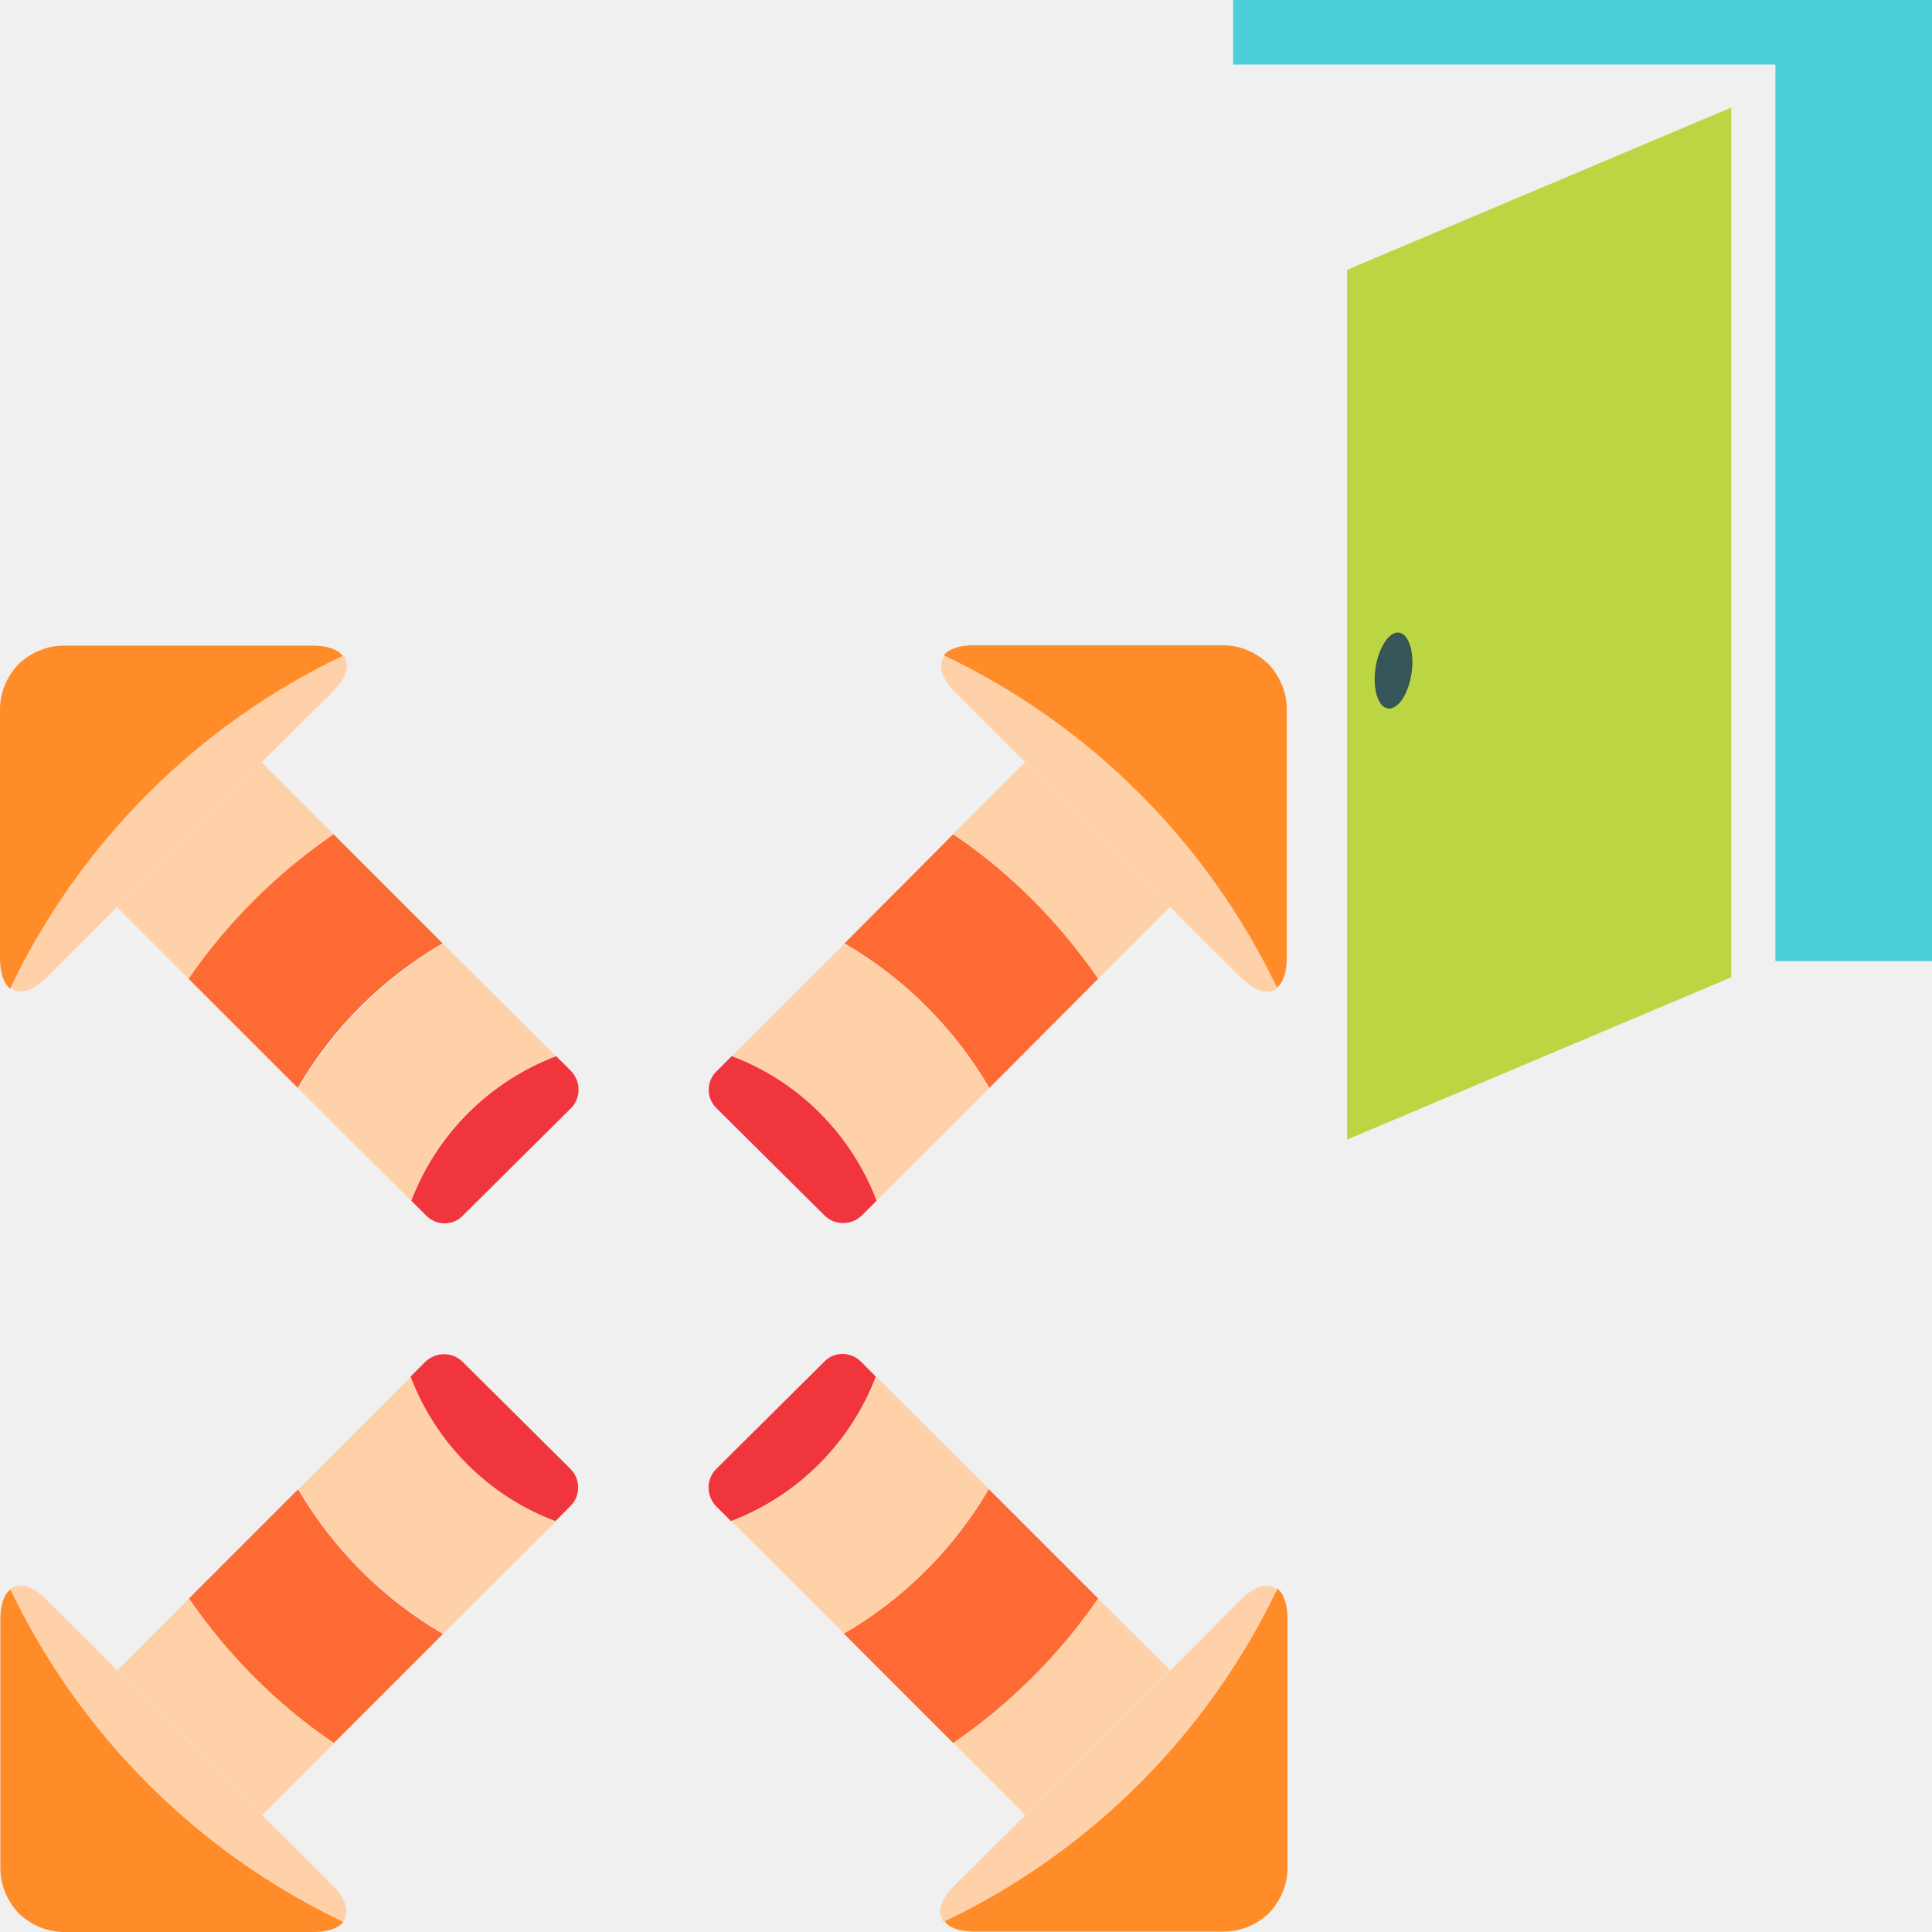
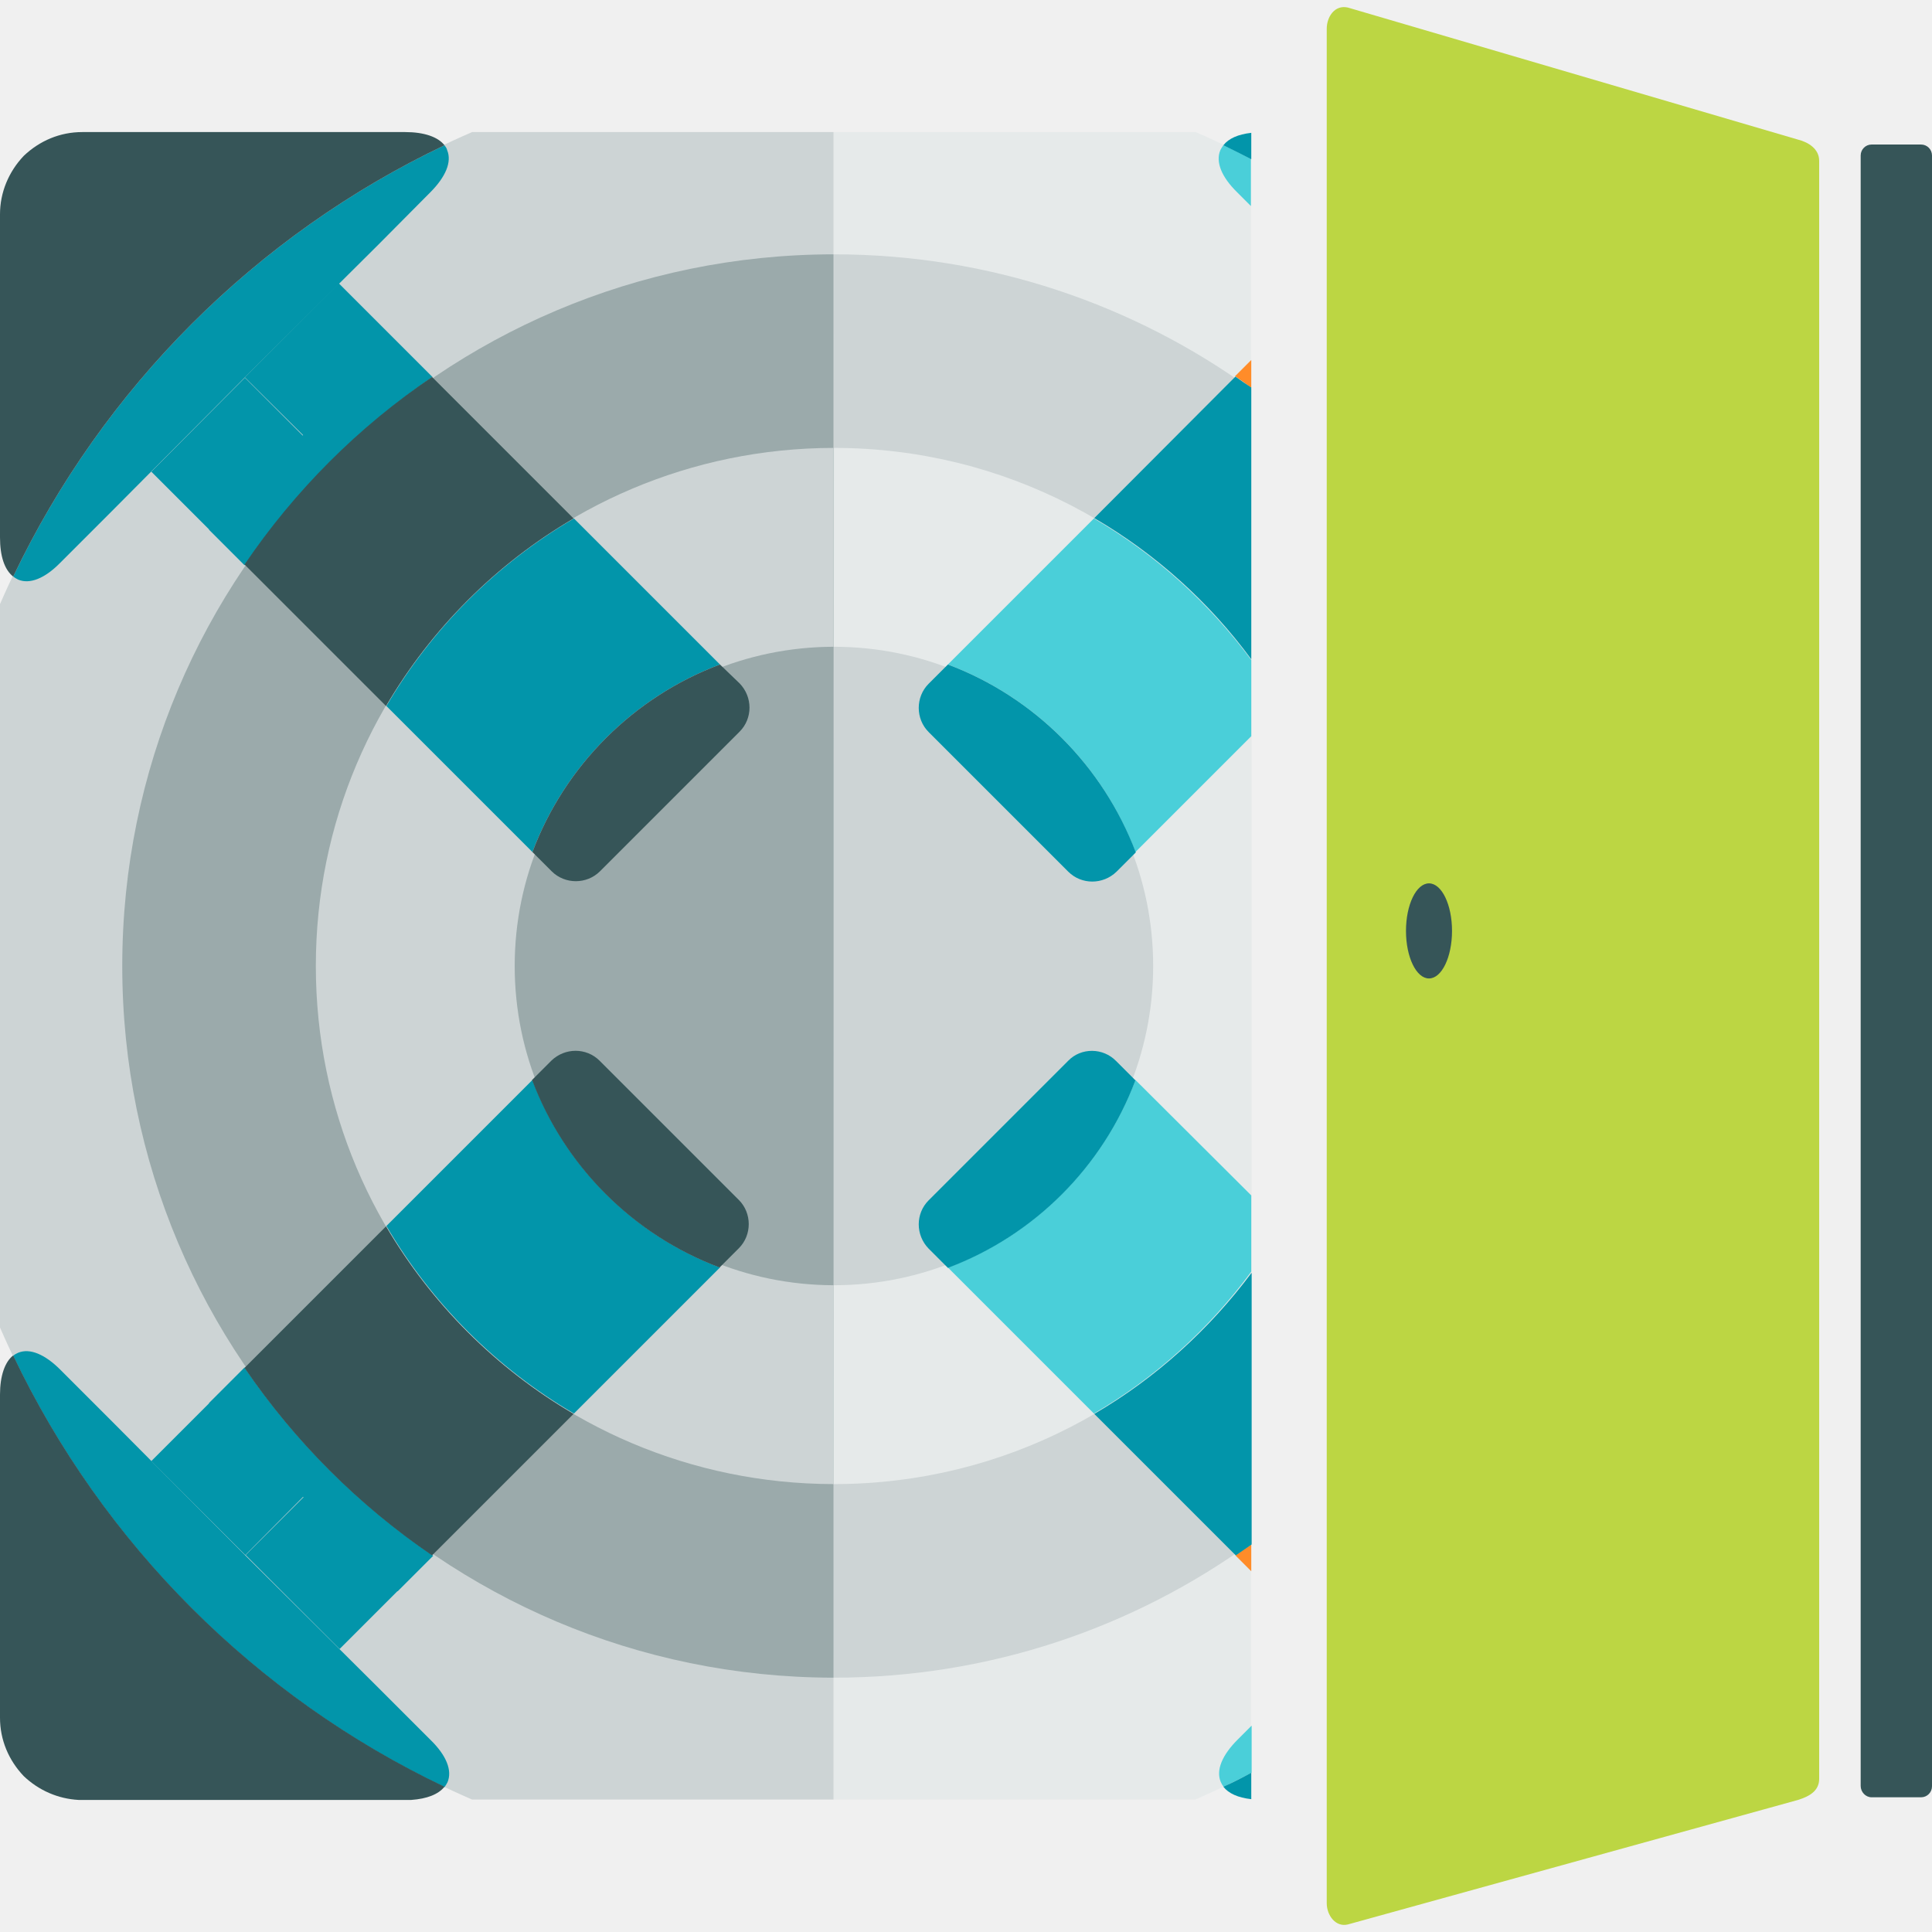
<svg xmlns="http://www.w3.org/2000/svg" version="1.1" id="Layer_1" x="0px" y="0px" viewBox="96 11 512 512" style="enable-background:new 96 11 512 512;" xml:space="preserve">
  <style type="text/css">
- 	.st0{fill:#BCD643;}
+ 	.st0{display:none;fill:#0295AA;}
	.st1{fill:#365558;}
- 	.st2{fill:#4ACFD9;}
- 	.st3{fill:#FF8C29;}
- 	.st4{fill:#FFD1A9;}
- 	.st5{fill:#FD6A33;}
- 	.st6{fill:#F0353D;}
+ 	.st2{fill:#E6EAEA;}
+ 	.st3{fill:#CDD4D5;}
+ 	.st4{fill:#9BAAAB;}
+ 	.st5{fill:#FF8C29;}
+ 	.st6{fill:#4ACFD9;}
+ 	.st7{fill:#0295AA;}
+ 	.st8{fill:#F0353D;}
+ 	.st9{fill:#BCD643;}
+ 	.st10{fill:#FD6A33;}
+ 	.st11{fill:#FFD1A9;}
+ 	.st12{fill:#FFFFFF;}
</style>
-   <polygon class="st0" points="453,82.5 554.8,39.5 554.8,270 453,313 " />
-   <path class="st1" d="M465.3,178.9c2.7-1.3,5,2.1,5,7.5s-2.2,10.8-5,12.1s-5-2.1-5-7.5C460.3,185.6,462.6,180.2,465.3,178.9z" />
-   <polygon class="st2" points="566.5,10.9 422.8,10.9 422.8,28.1 566.5,28.1 566.5,265.7 608,265.7 608,10.9 " />
+   <circle class="st0" cx="759.5" cy="84.2" r="188.5" />
+   <ellipse class="st1" cx="160.9" cy="256.7" rx="6.1" ry="12.6" />
+   <path class="st2" d="M412.9,46h-96v441.9h95.9c5-2.2,9.9-4.5,14.7-7V53C422.8,50.5,417.9,48.2,412.9,46z" />
+   <path class="st3" d="M221.1,46C165.2,70.3,120.3,115.2,96,171.1v191.7c24.3,55.9,69.2,100.8,125.1,125.1h95.8V46H221.1z" />
+   <path class="st3" d="M317,78.4C317,78.4,316.9,78.4,317,78.4l-0.1,377.2c0,0,0.1,0,0.1,0c41.3,0,79.5-13.3,110.6-35.8V114.2  C396.5,91.7,358.3,78.4,317,78.4z" />
+   <path class="st4" d="M128.4,267c0,104.1,84.3,188.5,188.5,188.6V78.4C212.7,78.5,128.4,162.9,128.4,267z" />
+   <path class="st2" d="M317,129.7C317,129.7,316.9,129.7,317,129.7l-0.1,274.6c0,0,0.1,0,0.1,0c45.4,0,85.6-22,110.6-56V185.7  C402.6,151.8,362.4,129.7,317,129.7z" />
+   <path class="st3" d="M179.7,267c0,75.8,61.4,137.2,137.2,137.3V129.7C241.1,129.8,179.7,191.2,179.7,267z" />
+   <path class="st3" d="M317,182.4C317,182.4,316.9,182.4,317,182.4l-0.1,169.2c0,0,0.1,0,0.1,0c46.7,0,84.6-37.9,84.6-84.6  C401.6,220.3,363.7,182.4,317,182.4z" />
+   <path class="st4" d="M232.4,267c0,46.7,37.8,84.5,84.5,84.6V182.4C270.2,182.5,232.4,220.3,232.4,267z" />
+   <path class="st5" d="M423.3,110.7c1.5,1,2.9,2,4.3,3.1v-7.4L423.3,110.7z" />
+   <path class="st5" d="M423.4,423.2l4.2,4.2v-7.1C426.2,421.2,424.8,422.2,423.4,423.2z" />
  <g>
-     <path class="st3" d="M178.9,182.1h-66c-4.5,0-8.7,1.8-12,4.9c-3.1,3.3-4.9,7.5-4.9,12v66c0,3.9,1,6.7,2.7,8   c18.4-38.5,49.6-69.8,88.2-88.1C185.6,183.1,182.8,182.1,178.9,182.1z" />
-     <path class="st4" d="M184.1,194.4c3.2-3.2,4.5-6.3,3.5-8.7c-0.1-0.4-0.3-0.7-0.6-1c-38.6,18.4-69.8,49.6-88.2,88.1   c0.3,0.2,0.6,0.4,1,0.6c2.4,1,5.5-0.3,8.7-3.5l10.6-10.6l27.2-27.3l27.3-27.2L184.1,194.4z" />
-     <path class="st4" d="M184.4,232.1l-7.3-7.3l0,0L165.3,213l-19.2,19.2l11.8,11.8l0,0l0,0l-11.8-11.8l-19.1,19.2l11.8,11.8l0,0   l7.3,7.3C156.4,255.4,169.4,242.4,184.4,232.1z" />
-     <path class="st5" d="M184.4,232.1c-15,10.3-28.1,23.3-38.4,38.3l28.9,28.9c9.2-15.9,22.5-29.1,38.4-38.3L184.4,232.1z" />
-     <path class="st4" d="M243.3,290.9l-29.9-29.8c-15.9,9.2-29.1,22.5-38.4,38.3l29.9,29.8C211.6,311.6,225.6,297.5,243.3,290.9z" />
-     <path class="st6" d="M218.7,333.1l14.3-14.2l14.3-14.2c2.7-2.7,2.7-7.1,0-9.9l-3.9-3.9c-17.7,6.7-31.7,20.7-38.4,38.3l3.9,3.9   C211.6,335.9,216.1,335.9,218.7,333.1z" />
-     <path class="st3" d="M437,264.9v-66c0-4.5-1.8-8.7-4.9-12c-3.3-3.1-7.5-4.9-12-4.9h-66c-3.9,0-6.7,1-8,2.7   c38.6,18.4,69.8,49.6,88.2,88.1C436,271.6,437,268.8,437,264.9z" />
-     <path class="st4" d="M424.8,270c3.2,3.2,6.3,4.5,8.7,3.5c0.4-0.1,0.7-0.3,1-0.6c-18.4-38.5-49.6-69.8-88.2-88.1   c-0.2,0.3-0.4,0.6-0.6,1c-1,2.4,0.3,5.5,3.5,8.7l10.6,10.6l27.3,27.2l27.2,27.3L424.8,270z" />
-     <path class="st4" d="M387,270.4l7.3-7.3l0,0l11.8-11.8l-19.2-19.2l-11.8,11.8l0,0l0,0l11.8-11.8l-19.2-19.2l-11.8,11.8l0,0   l-7.3,7.3C363.6,242.4,376.8,255.4,387,270.4z" />
-     <path class="st5" d="M387,270.4c-10.3-15-23.3-28.1-38.4-38.3L319.8,261c15.9,9.2,29.1,22.5,38.4,38.3L387,270.4z" />
-     <path class="st4" d="M328.3,329.2l29.9-29.8c-9.2-15.9-22.5-29.1-38.4-38.3l-29.9,29.8C307.5,297.5,321.5,311.6,328.3,329.2z" />
-     <path class="st6" d="M285.9,304.7l14.3,14.2l14.3,14.2c2.7,2.7,7.1,2.7,9.9,0l3.9-3.9c-6.7-17.6-20.7-31.7-38.4-38.3l-3.9,3.9   C283.1,297.5,283.1,302,285.9,304.7z" />
-     <path class="st3" d="M354.3,522.9h66c4.5,0,8.7-1.8,12-4.9c3.1-3.3,4.9-7.5,4.9-12v-66c0-3.9-1-6.7-2.7-8   c-18.4,38.5-49.6,69.8-88.2,88.1C347.5,521.9,350.3,522.9,354.3,522.9z" />
-     <path class="st4" d="M349,510.6c-3.2,3.2-4.5,6.3-3.5,8.7c0.1,0.4,0.3,0.7,0.6,1c38.6-18.4,69.8-49.6,88.2-88.1   c-0.3-0.2-0.6-0.4-1-0.6c-2.4-1-5.5,0.3-8.7,3.5L414,445.8L386.8,473l-27.3,27.2L349,510.6z" />
-     <path class="st4" d="M348.6,472.9l7.3,7.3l0,0l11.8,11.8l19.2-19.2L375.1,461l0,0l0,0l11.8,11.8l19.2-19.2l-11.8-11.7l0,0l-7.3-7.3   C376.8,449.6,363.6,462.6,348.6,472.9z" />
-     <path class="st5" d="M348.6,472.9c15-10.3,28.1-23.3,38.4-38.3l-29-29c-9.2,15.9-22.5,29.1-38.4,38.3L348.6,472.9z" />
-     <path class="st4" d="M289.8,414.1l29.9,29.8c15.9-9.2,29.1-22.5,38.4-38.3l-29.9-29.8C321.5,393.4,307.5,407.5,289.8,414.1z" />
-     <path class="st6" d="M314.4,371.9l-14.3,14.2l-14.3,14.2c-2.7,2.7-2.7,7.1,0,9.9l3.9,3.9c17.7-6.7,31.7-20.7,38.4-38.3l-3.9-3.9   C321.5,369.1,317,369.1,314.4,371.9z" />
-     <path class="st3" d="M96.1,440.1v66c0,4.5,1.8,8.7,4.9,12c3.3,3.1,7.5,4.9,12,4.9h66c3.9,0,6.7-1,8-2.7   c-38.6-18.4-69.8-49.6-88.2-88.1C97.1,433.4,96.1,436.2,96.1,440.1z" />
-     <path class="st4" d="M108.4,435c-3.2-3.2-6.3-4.5-8.7-3.5c-0.4,0.1-0.7,0.3-1,0.6c18.4,38.5,49.6,69.8,88.2,88.1   c0.2-0.3,0.4-0.6,0.6-1c1-2.4-0.3-5.5-3.5-8.7l-10.6-10.6l-27.3-27.2l-27.2-27.3L108.4,435z" />
-     <path class="st4" d="M146.1,434.6l-7.3,7.3l0,0l-11.7,11.7l19.2,19.2l11.8-11.8l0,0l0,0l-11.8,11.8l19.2,19.2l11.8-11.8l0,0   l7.3-7.3C169.4,462.6,156.4,449.6,146.1,434.6z" />
-     <path class="st5" d="M146.1,434.6c10.3,15,23.3,28.1,38.4,38.3l28.9-28.9c-15.9-9.2-29.1-22.5-38.4-38.3L146.1,434.6z" />
-     <path class="st4" d="M204.9,375.8l-29.8,29.8c9.2,15.9,22.5,29.1,38.4,38.3l29.9-29.8C225.6,407.5,211.6,393.4,204.9,375.8z" />
-     <path class="st6" d="M247.2,400.3l-14.3-14.2l-14.3-14.2c-2.7-2.7-7.1-2.7-9.9,0l-3.9,3.9c6.7,17.6,20.7,31.7,38.4,38.3l3.9-3.9   C249.9,407.5,249.9,403,247.2,400.3z" />
+     <path class="st6" d="M420.2,49.5c-0.3,0.4-0.6,0.9-0.8,1.3c-1.3,3.1,0.3,7.1,4.5,11.2l3.6,3.6V53.1   C425.2,51.9,422.7,50.6,420.2,49.5z" />
+     <path class="st6" d="M385.9,148.4l-38.7,38.7c22.9,8.6,41.1,26.8,49.7,49.7l30.7-30.7v-20.2C416.4,170.8,402.2,157.9,385.9,148.4z" />
+     <path class="st6" d="M424,472c-4.1,4.1-5.8,8.1-4.5,11.2c0.2,0.4,0.4,0.9,0.8,1.3c2.5-1.2,4.9-2.4,7.4-3.7v-12.5L424,472z" />
+     <path class="st6" d="M396.9,297.2c-8.6,22.9-26.8,41.1-49.7,49.7l38.7,38.7c16.3-9.5,30.5-22.4,41.7-37.6v-20.2L396.9,297.2z" />
  </g>
+   <g>
+     <path class="st7" d="M420.2,49.5c2.5,1.2,4.9,2.4,7.4,3.7v-7C424.1,46.6,421.6,47.7,420.2,49.5z" />
+     <path class="st7" d="M423.4,110.8L386,148.3c16.3,9.5,30.5,22.3,41.6,37.4v-72C426.2,112.8,424.8,111.8,423.4,110.8z" />
+     <path class="st7" d="M347.2,187.1l-5.1,5.1c-3.5,3.5-3.5,9.3,0,12.8l18.5,18.5l18.5,18.5c3.5,3.5,9.2,3.5,12.8,0l5.1-5.1   C388.3,213.9,370.1,195.7,347.2,187.1z" />
+     <path class="st7" d="M420.2,484.5c1.4,1.8,3.9,2.9,7.4,3.3v-7C425.2,482.1,422.7,483.4,420.2,484.5z" />
+     <path class="st7" d="M386,385.7l37.5,37.5c1.4-1,2.8-1.9,4.2-2.9v-72C416.4,363.4,402.3,376.2,386,385.7z" />
+     <path class="st7" d="M379.1,292.1l-18.5,18.5l-18.5,18.5c-3.5,3.5-3.5,9.2,0,12.8l5.1,5.1c22.9-8.6,41.1-26.8,49.7-49.7l-5.1-5.1   C388.3,288.6,382.5,288.6,379.1,292.1z" />
+   </g>
+   <path class="st8" d="M117.8,488h85.6c0.6,0,1.1,0,1.6,0h-88.2C117.1,488,117.5,488,117.8,488z" />
+   <g>
+     <path class="st7" d="M213.8,49.5c-50,23.8-90.5,64.3-114.3,114.3c0.4,0.3,0.9,0.6,1.3,0.8c3.1,1.3,7.1-0.3,11.2-4.5l13.7-13.7   l35.2-35.4l35.4-35.2L210,62c4.1-4.1,5.8-8.1,4.5-11.2C214.4,50.3,214.1,49.9,213.8,49.5z" />
+     <path class="st7" d="M185.8,86.1L160.9,111l15.4,15.3v0.1h-0.1l-15.3-15.3L136.1,136l15.3,15.3v0.1l9.4,9.4   c13.5-19.7,30.3-36.5,49.8-49.9l-9.5-9.5L185.8,86.1z" />
+     <path class="st7" d="M198.4,198.1l38.7,38.7c8.6-22.9,26.8-41.1,49.7-49.7l-38.7-38.7C227.6,160.4,210.4,177.6,198.4,198.1z" />
+     <path class="st7" d="M196.3,458.3l-35.4-35.2l-35.2-35.4L112,374c-4.1-4.1-8.1-5.8-11.2-4.5c-0.4,0.2-0.9,0.4-1.3,0.8   c23.8,50,64.3,90.5,114.3,114.3c0.3-0.4,0.6-0.9,0.8-1.3c1.3-3.1-0.3-7.1-4.5-11.2L196.3,458.3z" />
+     <path class="st7" d="M160.8,373.4l-9.4,9.4v0.1l-15.3,15.3l24.9,24.9l15.3-15.4h0.1v0.1l-15.3,15.3L186,448l15.3-15.3h0.1l9.4-9.4   C191,409.8,174.2,393,160.8,373.4z" />
+     <path class="st7" d="M237.1,297.2l-38.7,38.7c12,20.5,29.2,37.7,49.7,49.7l38.7-38.7C263.9,338.3,245.7,320.1,237.1,297.2z" />
+   </g>
+   <g>
+     <path class="st1" d="M203.4,46h-85.6c-5.9,0-11.3,2.3-15.5,6.3c-4,4.2-6.3,9.7-6.3,15.5v85.6c0,5,1.2,8.6,3.5,10.4   c23.8-50,64.3-90.5,114.3-114.3C212.1,47.3,208.4,46,203.4,46z" />
+     <path class="st1" d="M160.8,160.6l37.5,37.5c12-20.5,29.2-37.7,49.7-49.7l-37.5-37.5C191,124.1,174.1,141,160.8,160.6z" />
+     <path class="st1" d="M286.8,187.1c-22.9,8.6-41.1,26.8-49.7,49.7l5.1,5.1c3.5,3.5,9.3,3.5,12.8,0l18.5-18.5l18.5-18.5   c3.5-3.5,3.5-9.2,0-12.8L286.8,187.1z" />
+     <path class="st1" d="M213.8,484.5c-50-23.8-90.5-64.3-114.3-114.3c-2.2,1.7-3.5,5.4-3.5,10.4v85.6c0,5.9,2.3,11.3,6.3,15.5   c4,3.8,9.1,6,14.5,6.3H205C209.2,487.7,212.2,486.5,213.8,484.5z" />
+     <path class="st1" d="M198.3,336l-37.5,37.5c13.3,19.5,30.2,36.4,49.7,49.7l37.5-37.5C227.5,373.7,210.3,356.5,198.3,336z" />
+     <path class="st1" d="M273.4,310.6l-18.5-18.5c-3.5-3.5-9.2-3.5-12.8,0l-5.1,5.1c8.6,22.9,26.8,41.1,49.7,49.7l5.1-5.1   c3.5-3.5,3.5-9.3,0-12.8L273.4,310.6z" />
+   </g>
+   <path class="st1" d="M592,487.3h13.1c1.6,0,2.9-1.3,2.9-2.9V52.2c0-1.6-1.3-2.9-2.9-2.9H592c-1.6,0-2.9,1.3-2.9,2.9v432.1  C589.1,485.9,590.4,487.3,592,487.3z" />
+   <path class="st9" d="M572.5,48L453.2,13c-3.5-0.8-5.6,2.5-5.6,5.6v496.8c0,3.1,2.3,6.4,5.6,5.6l119.3-33c3.2-1,5.6-2.5,5.6-5.6V53.6  C578.1,50.5,575.3,48.7,572.5,48z" />
+   <ellipse class="st1" cx="474.7" cy="257.7" rx="6.1" ry="12.6" />
+   <rect x="-463" y="11" class="st8" width="128" height="128" />
+   <rect x="-335" y="11" class="st10" width="128" height="128" />
+   <rect x="-207" y="11" class="st5" width="128" height="128" />
+   <rect x="-79" y="11" class="st11" width="128" height="128" />
+   <rect x="-463" y="139" class="st1" width="128" height="128" />
+   <rect x="-335" y="139" class="st7" width="128" height="128" />
+   <rect x="-207" y="139" class="st6" width="128" height="128" />
+   <rect x="-463" y="267" class="st4" width="128" height="128" />
+   <rect x="-335" y="267" class="st3" width="128" height="128" />
+   <rect x="-207" y="267" class="st2" width="128" height="128" />
+   <rect x="-79" y="267" class="st12" width="128" height="128" />
+   <rect x="-463" y="395" class="st9" width="128" height="128" />
</svg>
